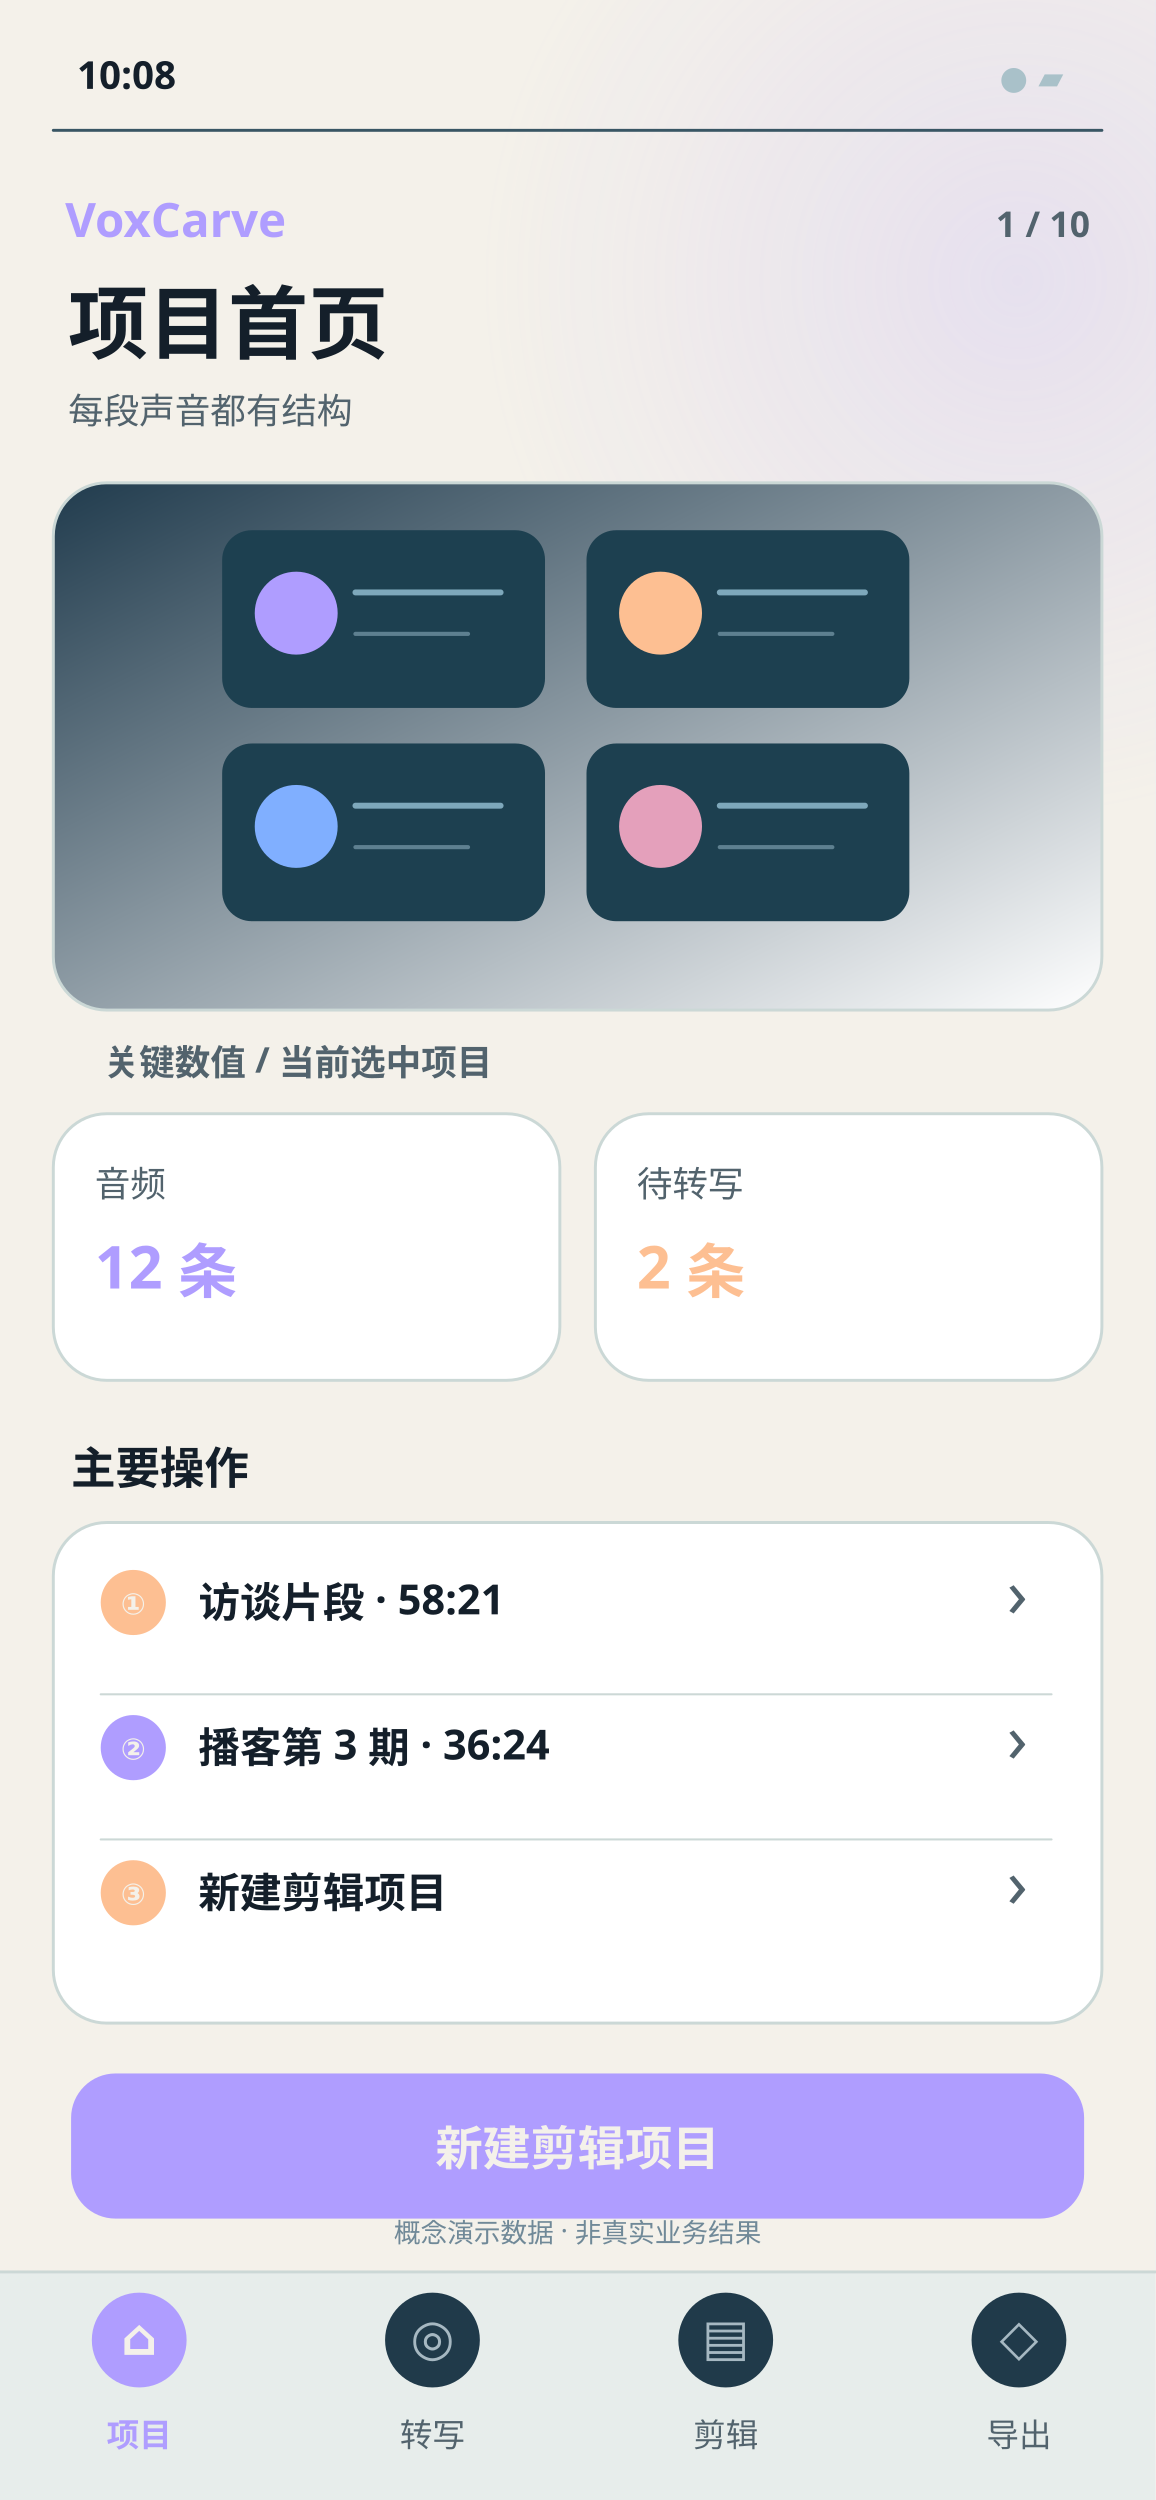
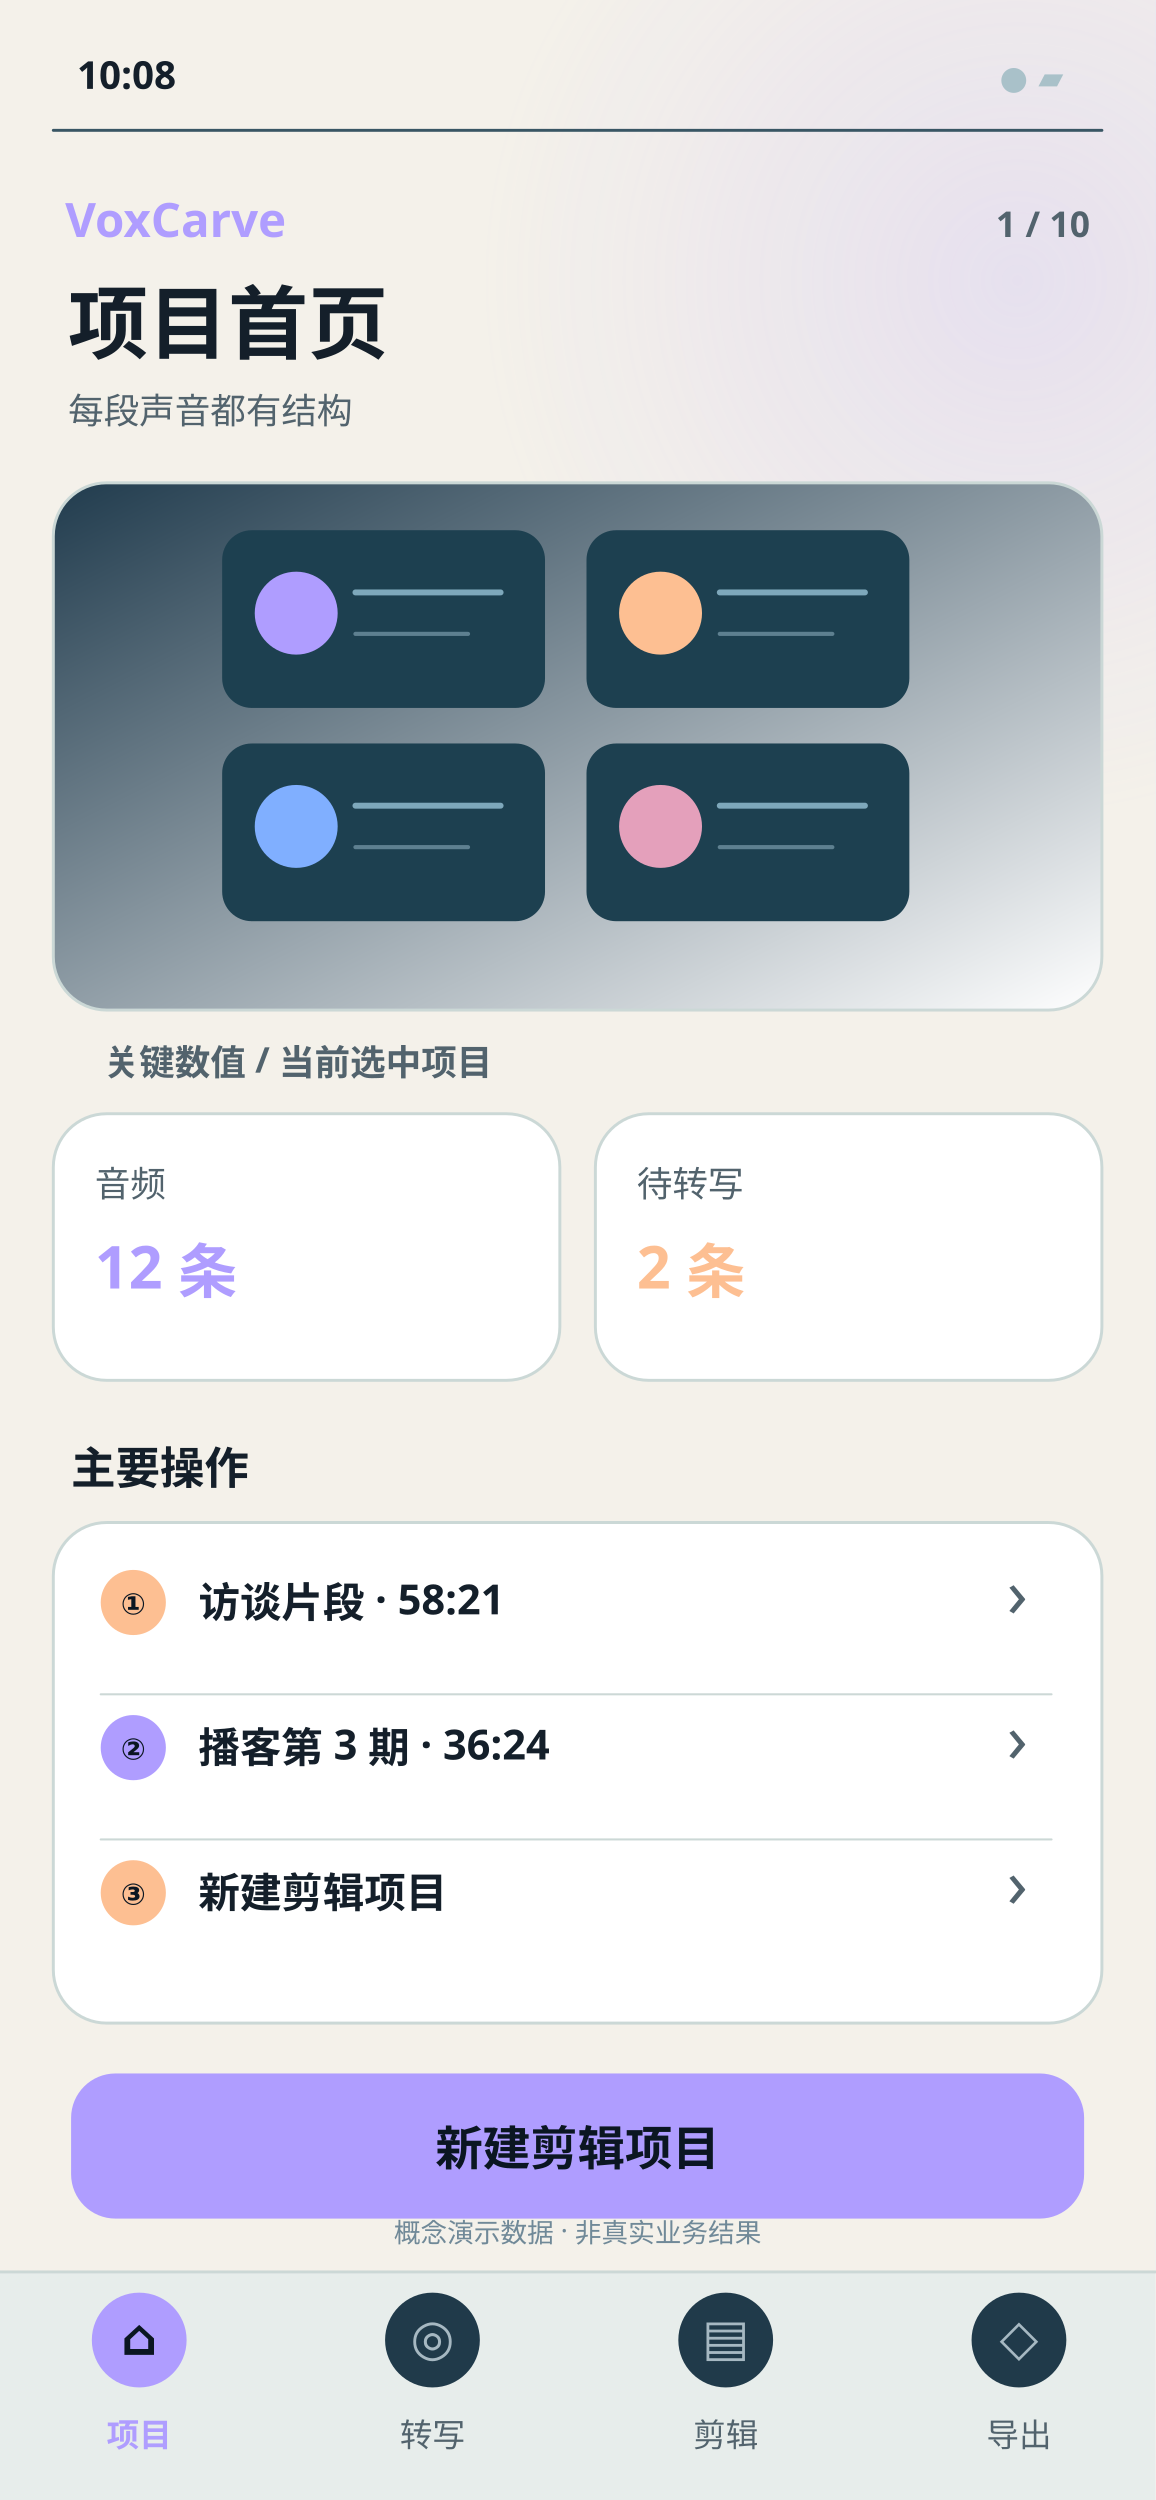
<svg xmlns="http://www.w3.org/2000/svg" data-xuzuo-theme="light" width="390" height="844" viewBox="0 0 390 844" role="img" aria-label="VoxCarve 项目首页 设计稿">
  <defs>
    <linearGradient id="bg" x1="0" y1="0" x2=".2" y2="1">
      <stop stop-color="#F4F1EA" />
      <stop offset="1" stop-color="#F4F1EA" />
    </linearGradient>
    <radialGradient id="glow">
      <stop stop-color="#AF9DFF" stop-opacity=".20" />
      <stop offset="1" stop-color="#AF9DFF" stop-opacity="0" />
    </radialGradient>
    <linearGradient id="hero" x1="0" y1="0" x2="1" y2="1">
      <stop stop-color="#203B4D" />
      <stop offset="1" stop-color="#FFFFFF" />
    </linearGradient>
  </defs>
  <rect x="0" y="0" width="390" height="844" rx="0" fill="url(#bg)" stroke="none" stroke-width="1" />
  <circle cx="343" cy="95" r="180" fill="url(#glow)" stroke="none" stroke-width="1" />
  <text x="26" y="30" font-family="system-ui,'HarmonyOS Sans','Noto Sans SC',sans-serif" font-size="13" fill="#141F2A" font-weight="700" text-anchor="start">10:08</text>
  <text x="359" y="30" font-family="system-ui,'HarmonyOS Sans','Noto Sans SC',sans-serif" font-size="11" fill="#A9C1C9" font-weight="500" text-anchor="end">● ▰</text>
  <line x1="18" y1="44" x2="372" y2="44" stroke="#395664" stroke-width="1" opacity="1" stroke-linecap="round" />
  <text x="22" y="80" font-family="system-ui,'HarmonyOS Sans','Noto Sans SC',sans-serif" font-size="16" fill="#AF9DFF" font-weight="800" text-anchor="start">VoxCarve</text>
  <text x="368" y="80" font-family="system-ui,'HarmonyOS Sans','Noto Sans SC',sans-serif" font-size="12" fill="#52636D" font-weight="600" text-anchor="end">1 / 10</text>
  <text x="23" y="119" font-family="system-ui,'HarmonyOS Sans','Noto Sans SC',sans-serif" font-size="27" fill="#141F2A" font-weight="800" text-anchor="start">项目首页</text>
  <text x="23" y="143" font-family="system-ui,'HarmonyOS Sans','Noto Sans SC',sans-serif" font-size="12" fill="#52636D" font-weight="500" text-anchor="start">每段声音都有结构</text>
  <rect x="18" y="163" width="354" height="178" rx="18" fill="url(#hero)" stroke="#CBD8D6" stroke-width="1" />
  <rect x="75" y="179" width="109" height="60" rx="10" fill="#1D4050" stroke="none" stroke-width="1" />
  <circle cx="100" cy="207" r="14" fill="#AF9DFF" stroke="none" stroke-width="1" />
  <line x1="120" y1="200" x2="169" y2="200" stroke="#7EA8BB" stroke-width="2" opacity="1" stroke-linecap="round" />
  <line x1="120" y1="214" x2="158" y2="214" stroke="#5E8090" stroke-width="1.4" opacity="1" stroke-linecap="round" />
  <rect x="198" y="179" width="109" height="60" rx="10" fill="#1D4050" stroke="none" stroke-width="1" />
  <circle cx="223" cy="207" r="14" fill="#FDBF92" stroke="none" stroke-width="1" />
  <line x1="243" y1="200" x2="292" y2="200" stroke="#7EA8BB" stroke-width="2" opacity="1" stroke-linecap="round" />
  <line x1="243" y1="214" x2="281" y2="214" stroke="#5E8090" stroke-width="1.4" opacity="1" stroke-linecap="round" />
  <rect x="75" y="251" width="109" height="60" rx="10" fill="#1D4050" stroke="none" stroke-width="1" />
  <circle cx="100" cy="279" r="14" fill="#80AFFF" stroke="none" stroke-width="1" />
  <line x1="120" y1="272" x2="169" y2="272" stroke="#7EA8BB" stroke-width="2" opacity="1" stroke-linecap="round" />
  <line x1="120" y1="286" x2="158" y2="286" stroke="#5E8090" stroke-width="1.4" opacity="1" stroke-linecap="round" />
  <rect x="198" y="251" width="109" height="60" rx="10" fill="#1D4050" stroke="none" stroke-width="1" />
  <circle cx="223" cy="279" r="14" fill="#E4A0BB" stroke="none" stroke-width="1" />
  <line x1="243" y1="272" x2="292" y2="272" stroke="#7EA8BB" stroke-width="2" opacity="1" stroke-linecap="round" />
  <line x1="243" y1="286" x2="281" y2="286" stroke="#5E8090" stroke-width="1.4" opacity="1" stroke-linecap="round" />
  <text x="35" y="363" font-family="system-ui,'HarmonyOS Sans','Noto Sans SC',sans-serif" font-size="12" fill="#52636D" font-weight="600" text-anchor="start">关键数值 / 当前选中项目</text>
  <rect x="18" y="376" width="171" height="90" rx="18" fill="#FFFFFF" stroke="#CBD8D6" stroke-width="1" />
  <rect x="201" y="376" width="171" height="90" rx="18" fill="#FFFFFF" stroke="#CBD8D6" stroke-width="1" />
  <text x="32" y="404" font-family="system-ui,'HarmonyOS Sans','Noto Sans SC',sans-serif" font-size="12" fill="#52636D" font-weight="500" text-anchor="start">音频</text>
  <text x="32" y="435" font-family="system-ui,'HarmonyOS Sans','Noto Sans SC',sans-serif" font-size="20" fill="#AF9DFF" font-weight="800" text-anchor="start">12 条</text>
  <text x="215" y="404" font-family="system-ui,'HarmonyOS Sans','Noto Sans SC',sans-serif" font-size="12" fill="#52636D" font-weight="500" text-anchor="start">待转写</text>
  <text x="215" y="435" font-family="system-ui,'HarmonyOS Sans','Noto Sans SC',sans-serif" font-size="20" fill="#FDBF92" font-weight="800" text-anchor="start">2 条</text>
  <text x="24" y="501" font-family="system-ui,'HarmonyOS Sans','Noto Sans SC',sans-serif" font-size="15" fill="#141F2A" font-weight="800" text-anchor="start">主要操作</text>
  <rect x="18" y="514" width="354" height="169" rx="18" fill="#FFFFFF" stroke="#CBD8D6" stroke-width="1" />
  <circle cx="45" cy="541" r="11" fill="#FDBF92" stroke="none" stroke-width="1" />
-   <text x="45" y="545" font-family="system-ui,'HarmonyOS Sans','Noto Sans SC',sans-serif" font-size="10" fill="#F4F1EA" font-weight="800" text-anchor="middle">①</text>
+   <text x="45" y="545" font-family="system-ui,'HarmonyOS Sans','Noto Sans SC',sans-serif" font-size="10" fill="#0B1622" font-weight="800" text-anchor="middle">①</text>
  <text x="67" y="546" font-family="system-ui,'HarmonyOS Sans','Noto Sans SC',sans-serif" font-size="14" fill="#141F2A" font-weight="650" text-anchor="start">访谈片段 · 58:21</text>
  <text x="347" y="546" font-family="system-ui,'HarmonyOS Sans','Noto Sans SC',sans-serif" font-size="23" fill="#52636D" font-weight="500" text-anchor="end">›</text>
  <line x1="34" y1="572" x2="355" y2="572" stroke="#CCD8D6" stroke-width="0.7" opacity="1" stroke-linecap="round" />
  <circle cx="45" cy="590" r="11" fill="#AF9DFF" stroke="none" stroke-width="1" />
-   <text x="45" y="594" font-family="system-ui,'HarmonyOS Sans','Noto Sans SC',sans-serif" font-size="10" fill="#F4F1EA" font-weight="800" text-anchor="middle">②</text>
+   <text x="45" y="594" font-family="system-ui,'HarmonyOS Sans','Noto Sans SC',sans-serif" font-size="10" fill="#0B1622" font-weight="800" text-anchor="middle">②</text>
  <text x="67" y="595" font-family="system-ui,'HarmonyOS Sans','Noto Sans SC',sans-serif" font-size="14" fill="#141F2A" font-weight="650" text-anchor="start">播客第 3 期 · 36:24</text>
  <text x="347" y="595" font-family="system-ui,'HarmonyOS Sans','Noto Sans SC',sans-serif" font-size="23" fill="#52636D" font-weight="500" text-anchor="end">›</text>
  <line x1="34" y1="621" x2="355" y2="621" stroke="#CCD8D6" stroke-width="0.7" opacity="1" stroke-linecap="round" />
  <circle cx="45" cy="639" r="11" fill="#FDBF92" stroke="none" stroke-width="1" />
-   <text x="45" y="643" font-family="system-ui,'HarmonyOS Sans','Noto Sans SC',sans-serif" font-size="10" fill="#F4F1EA" font-weight="800" text-anchor="middle">③</text>
+   <text x="45" y="643" font-family="system-ui,'HarmonyOS Sans','Noto Sans SC',sans-serif" font-size="10" fill="#0B1622" font-weight="800" text-anchor="middle">③</text>
  <text x="67" y="644" font-family="system-ui,'HarmonyOS Sans','Noto Sans SC',sans-serif" font-size="14" fill="#141F2A" font-weight="650" text-anchor="start">新建剪辑项目</text>
  <text x="347" y="644" font-family="system-ui,'HarmonyOS Sans','Noto Sans SC',sans-serif" font-size="23" fill="#52636D" font-weight="500" text-anchor="end">›</text>
  <rect x="24" y="700" width="342" height="49" rx="15" fill="#AF9DFF" stroke="none" stroke-width="1" />
-   <text x="195" y="731" font-family="system-ui,'HarmonyOS Sans','Noto Sans SC',sans-serif" font-size="16" fill="#F4F1EA" font-weight="800" text-anchor="middle">新建剪辑项目</text>
+   <text x="195" y="731" font-family="system-ui,'HarmonyOS Sans','Noto Sans SC',sans-serif" font-size="16" fill="#0B1622" font-weight="800" text-anchor="middle">新建剪辑项目</text>
  <rect x="0" y="767" width="390" height="77" rx="0" fill="#E7EDEB" stroke="none" stroke-width="1" />
  <line x1="0" y1="767" x2="390" y2="767" stroke="#CCD8D6" stroke-width="1" opacity="1" stroke-linecap="round" />
  <circle cx="47" cy="790" r="16" fill="#AF9DFF" stroke="none" stroke-width="1" />
-   <text x="47" y="795" font-family="system-ui,'HarmonyOS Sans','Noto Sans SC',sans-serif" font-size="17" fill="#F4F1EA" font-weight="700" text-anchor="middle">⌂</text>
+   <text x="47" y="795" font-family="system-ui,'HarmonyOS Sans','Noto Sans SC',sans-serif" font-size="17" fill="#0B1622" font-weight="700" text-anchor="middle">⌂</text>
  <text x="47" y="826" font-family="system-ui,'HarmonyOS Sans','Noto Sans SC',sans-serif" font-size="11" fill="#AF9DFF" font-weight="800" text-anchor="middle">项目</text>
  <circle cx="146" cy="790" r="16" fill="#203A4A" stroke="none" stroke-width="1" />
  <text x="146" y="795" font-family="system-ui,'HarmonyOS Sans','Noto Sans SC',sans-serif" font-size="17" fill="#A6B8C2" font-weight="700" text-anchor="middle">◎</text>
  <text x="146" y="826" font-family="system-ui,'HarmonyOS Sans','Noto Sans SC',sans-serif" font-size="11" fill="#52636D" font-weight="500" text-anchor="middle">转写</text>
  <circle cx="245" cy="790" r="16" fill="#203A4A" stroke="none" stroke-width="1" />
  <text x="245" y="795" font-family="system-ui,'HarmonyOS Sans','Noto Sans SC',sans-serif" font-size="17" fill="#A6B8C2" font-weight="700" text-anchor="middle">▤</text>
  <text x="245" y="826" font-family="system-ui,'HarmonyOS Sans','Noto Sans SC',sans-serif" font-size="11" fill="#52636D" font-weight="500" text-anchor="middle">剪辑</text>
  <circle cx="344" cy="790" r="16" fill="#203A4A" stroke="none" stroke-width="1" />
  <text x="344" y="795" font-family="system-ui,'HarmonyOS Sans','Noto Sans SC',sans-serif" font-size="17" fill="#A6B8C2" font-weight="700" text-anchor="middle">◇</text>
  <text x="344" y="826" font-family="system-ui,'HarmonyOS Sans','Noto Sans SC',sans-serif" font-size="11" fill="#52636D" font-weight="500" text-anchor="middle">导出</text>
  <text x="195" y="757" font-family="system-ui,'HarmonyOS Sans','Noto Sans SC',sans-serif" font-size="9" fill="#708998" font-weight="500" text-anchor="middle">概念演示数据 · 非真实业务结果</text>
</svg>
